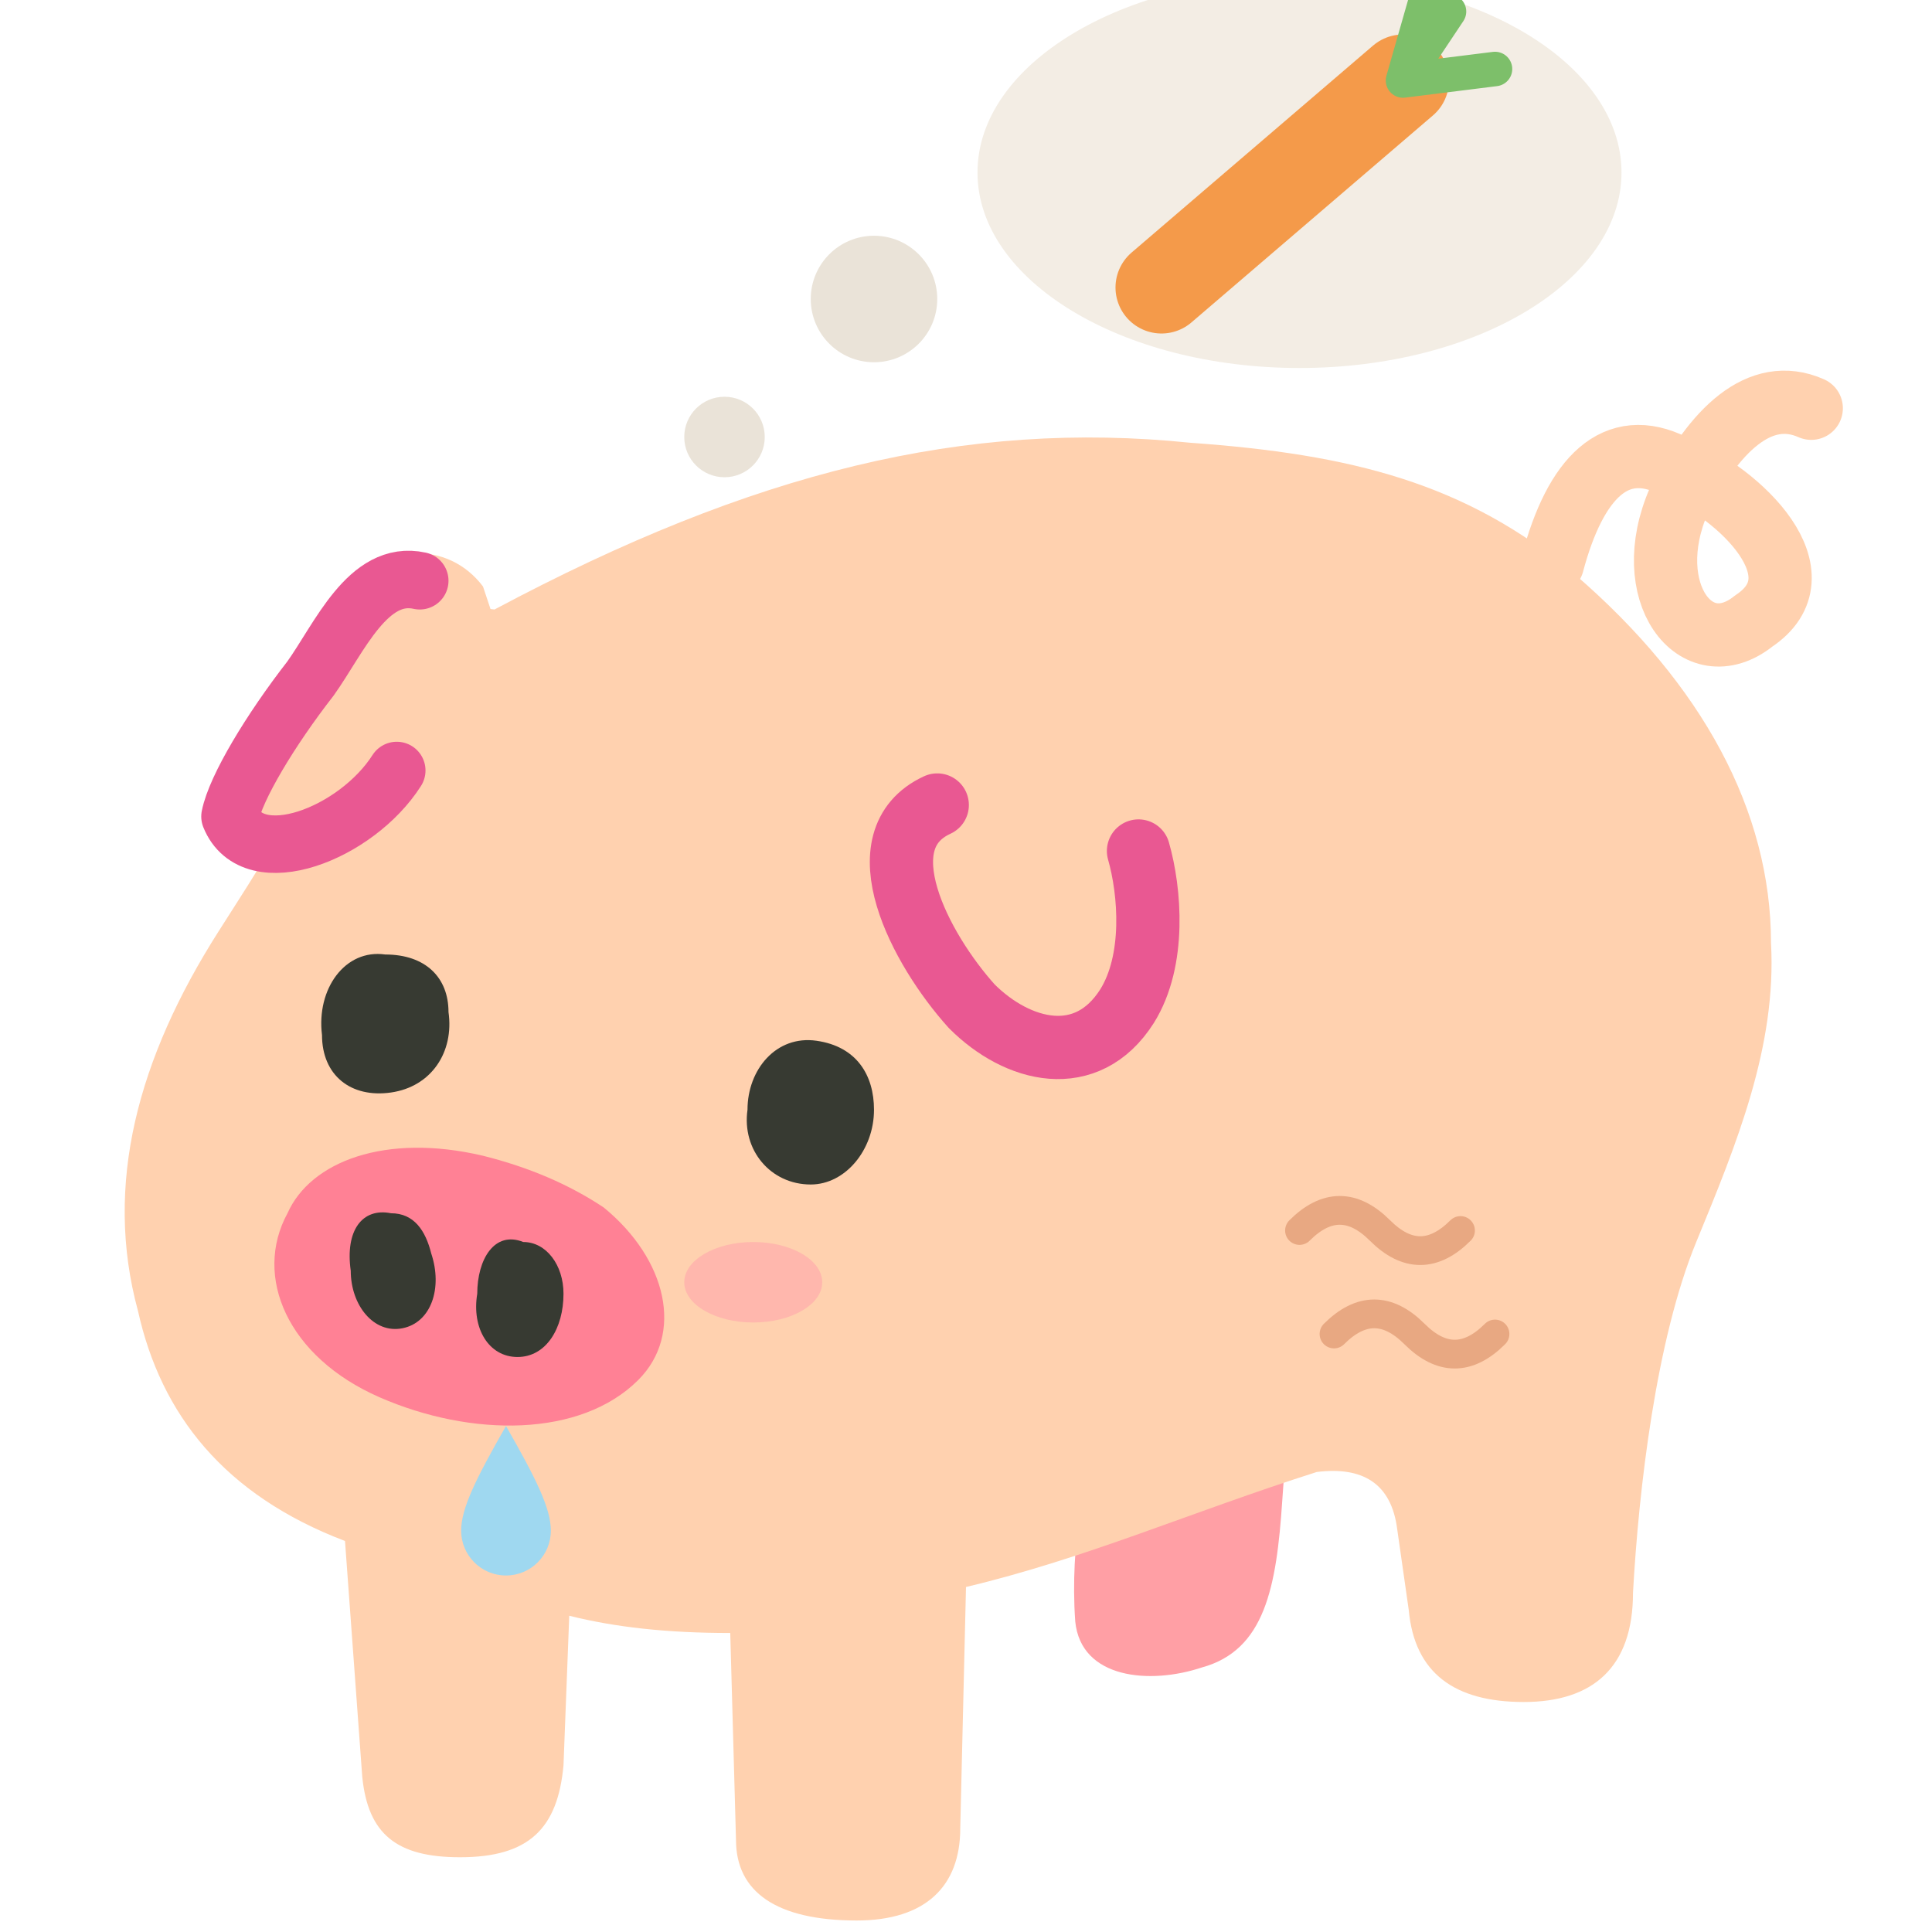
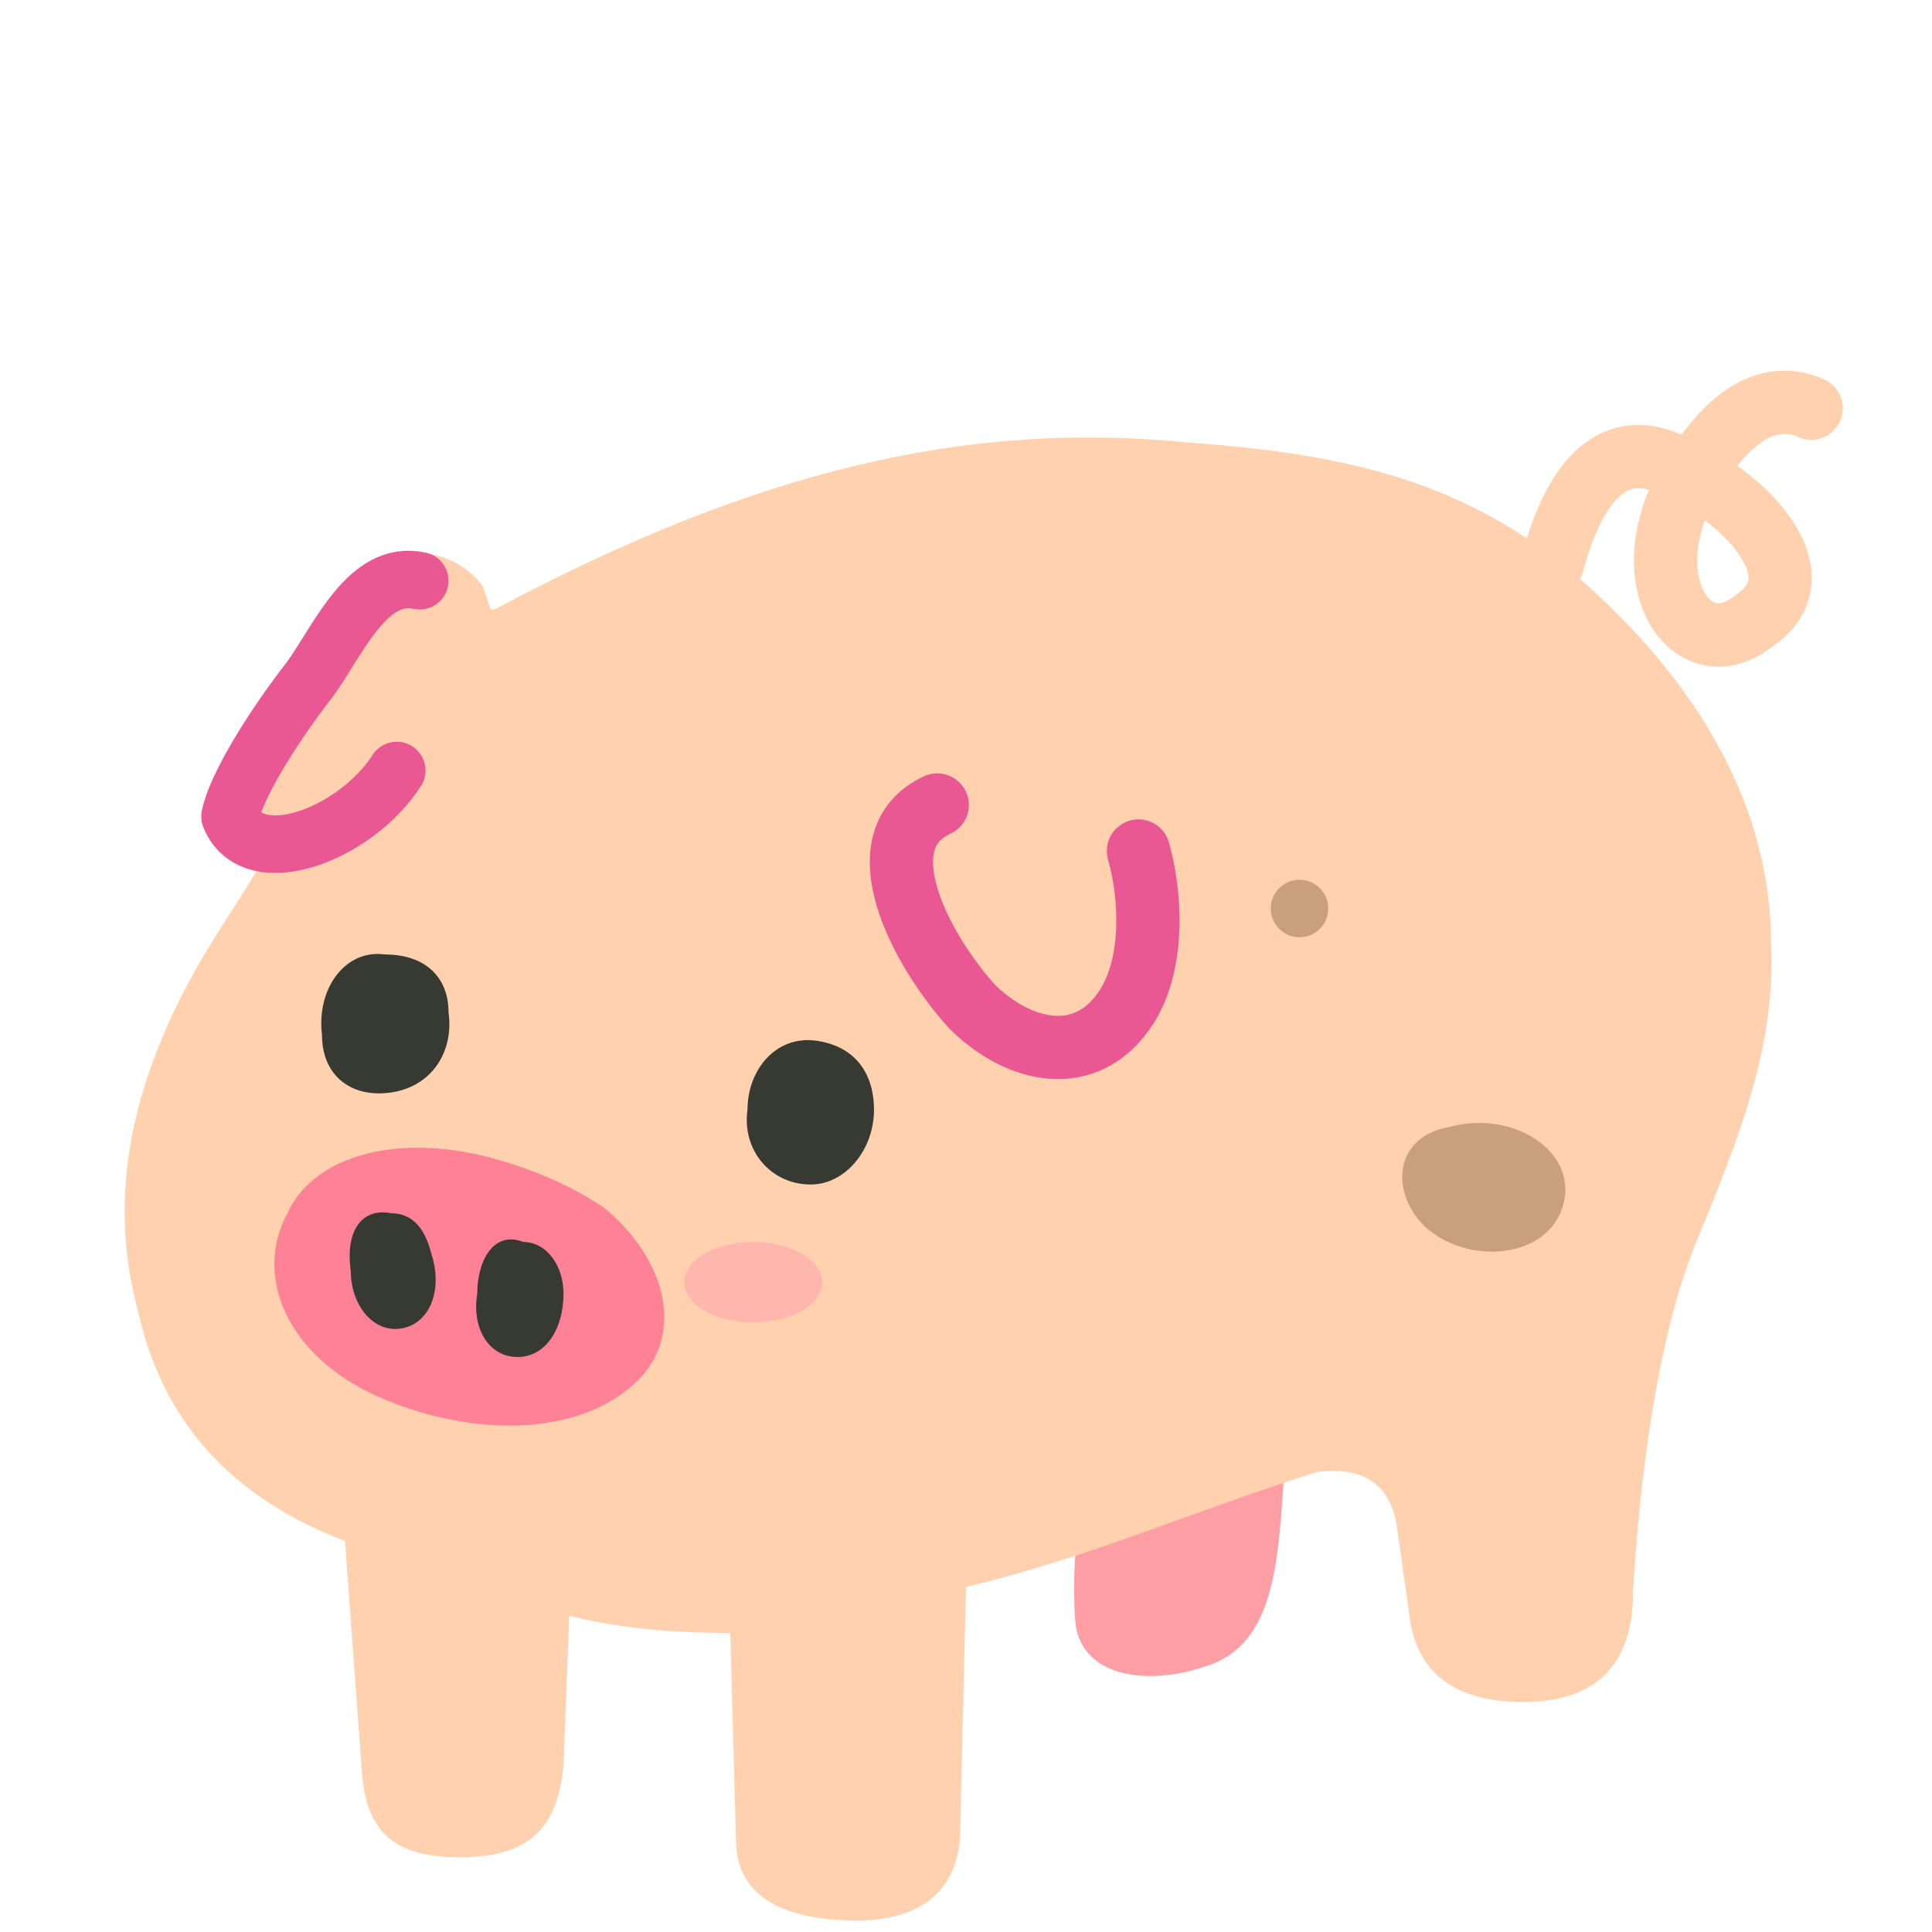
- <svg xmlns="http://www.w3.org/2000/svg" viewBox="24 -36 336 336" width="128" height="128" role="img" aria-label="饿了">
+ <svg xmlns="http://www.w3.org/2000/svg" viewBox="24 -36 336 336" width="128" height="128" role="img" aria-label="该洗澡了 · 一级">
  <style>
    .eye{animation:blink 4.2s infinite;transform-box:fill-box;transform-origin:50% 50%}
    .tail{animation:wag 1.4s ease-in-out infinite;transform-origin:296px 64px}
    .ear2{animation:flick 5.2s ease-in-out infinite;transform-origin:205px 108px}
    @keyframes blink{0%,90%,100%{transform:scaleY(1)}93%{transform:scaleY(.1)}}
    @keyframes wag{50%{transform:rotate(14deg)}}
    @keyframes flick{0%,80%,100%{transform:rotate(0)}85%{transform:rotate(-12deg)}90%{transform:rotate(4deg)}}
-     .look{animation:look 2.4s ease-in-out infinite;transform-origin:190px 298px}
-     .drool{animation:drip 2.4s ease-in infinite;transform-box:fill-box;transform-origin:50% 0}
-     .think{animation:dream 2.4s ease-in-out infinite}
-     .growl{animation:growl 1.2s ease-in-out infinite}
-     @keyframes look{0%,100%{transform:rotate(-2deg)}50%{transform:rotate(-4deg)}}
-     @keyframes drip{0%,30%{transform:scaleY(.3);opacity:1}80%{transform:scaleY(1.4);opacity:1}100%{transform:scaleY(1.4) translateY(10px);opacity:0}}
-     @keyframes dream{50%{transform:translateY(-6px)}}
-     @keyframes growl{0%,100%{opacity:0}30%,60%{opacity:1}}
+     .itch{animation:itch 3.4s ease-in-out infinite;transform-origin:190px 298px}
+     @keyframes itch{0%,75%,100%{transform:rotate(0)}80%{transform:rotate(-1.2deg)}86%{transform:rotate(1.2deg)}}
    @media (prefers-reduced-motion:reduce){*{animation:none!important}}
  </style>
-   <g class="think">
-     <circle cx="150" cy="40" r="7" fill="#EAE3D8" />
-     <circle cx="176" cy="16" r="11" fill="#EAE3D8" />
-     <ellipse cx="250" cy="-6" rx="56" ry="34" fill="#F3EDE4" />
-     <path d="M226 14L268-22" fill="none" stroke="#F49A4A" stroke-width="16" stroke-linecap="round" />
-     <path d="M268-22L276-34M268-22L284-24M268-22L272-36" fill="none" stroke="#7DBF6A" stroke-width="6" stroke-linecap="round" />
-   </g>
-   <g class="look">
+   <g class="itch">
    <g class="pig" stroke-linecap="round" stroke-linejoin="round">
      <path fill="#FF9FA5" d="M214 210C213 221 210 232 211 246C212 256 224 257 233 254C244 251 246 240 247 225L248 211Z" />
      <path class="tail" d="M294 62C298 47 305 40 315 45C327 50 341 64 329 72C319 80 309 67 316 51C322 39 330 31 339 35" fill="none" stroke="#FFD1AF" stroke-width="11" />
      <path fill="#FFD1AF" d="M110 70C155 46 192 37 231 41C259 43 279 48 298 64C320 83 332 105 332 128C333 146 326 163 319 180C312 197 309 223 308 241C308 254 301 260 289 260C277 260 270 255 269 244L267 230C266 222 261 219 253 220C231 227 213 235 192 240L191 282C191 292 185 298 173 298C159 298 152 293 152 284L151 248C140 248 131 247 123 245L122 271C121 282 116 287 104 287C93 287 88 283 87 273L84 232C63 224 52 210 48 192C42 170 48 148 62 126C69 115 75 106 80 94C87 79 96 68 110 70Z" />
      <path fill="#FFD1AF" d="M63 107C64 97 75 81 84 68C90 58 102 58 108 66L115 87L90 113Z" />
      <path class="ear1" d="M97 65C88 63 83 75 78 82C71 91 65 101 64 106C68 116 86 109 93 98" fill="none" stroke="#E95892" stroke-width="10" />
      <path class="ear2" d="M187 104C174 110 184 129 193 139C201 147 213 150 220 139C225 131 224 119 222 112" fill="none" stroke="#E95892" stroke-width="11" />
      <path class="eye" fill="#373A32" d="M91 130C84 129 79 136 80 144C80 151 85 155 92 154C99 153 103 147 102 140C102 134 98 130 91 130Z" />
      <path class="eye" fill="#373A32" d="M166 145C159 144 154 150 154 157C153 164 158 170 165 170C171 170 176 164 176 157C176 151 173 146 166 145Z" />
-       <path fill="#FF8195" d="M108 165C91 161 78 166 74 175C68 186 74 200 90 207C106 214 125 214 135 204C143 196 140 183 129 174C123 170 116 167 108 165Z" />
-       <path fill="#373A32" d="M92 175C87 174 84 178 85 185C85 191 89 196 94 195C99 194 101 188 99 182C98 178 96 175 92 175Z" />
-       <path fill="#373A32" d="M115 180C110 178 107 183 107 189C106 195 109 200 114 200C119 200 122 195 122 189C122 184 119 180 115 180Z" />
+       <g class="snout">
+         <path fill="#FF8195" d="M108 165C91 161 78 166 74 175C68 186 74 200 90 207C106 214 125 214 135 204C143 196 140 183 129 174C123 170 116 167 108 165Z" />
+         <path fill="#373A32" d="M92 175C87 174 84 178 85 185C85 191 89 196 94 195C99 194 101 188 99 182C98 178 96 175 92 175Z" />
+         <path fill="#373A32" d="M115 180C110 178 107 183 107 189C106 195 109 200 114 200C119 200 122 195 122 189C122 184 119 180 115 180Z" />
+       </g>
      <ellipse class="blush" cx="155" cy="187" rx="12" ry="7" fill="#FFAFAC" opacity=".75" />
-       <g class="drool">
-         <path transform="translate(112 212) scale(1.3)" d="M0 0C-4 7-6 11-6 14a6 6 0 0 0 12 0c0-3-2-7-6-14Z" fill="#9FD8F0" />
-       </g>
+       <path d="M276 160c11-3 22 4 20 13s-14 11-22 6-9-17 2-19Z" fill="#C9A07D" />
+       <circle cx="250" cy="122" r="5" fill="#C9A07D" />
    </g>
  </g>
-   <path class="growl" d="M250 178q7-7 14 0t14 0M256 196q7-7 14 0t14 0" fill="none" stroke="#E8A882" stroke-width="5" stroke-linecap="round" />
</svg>
